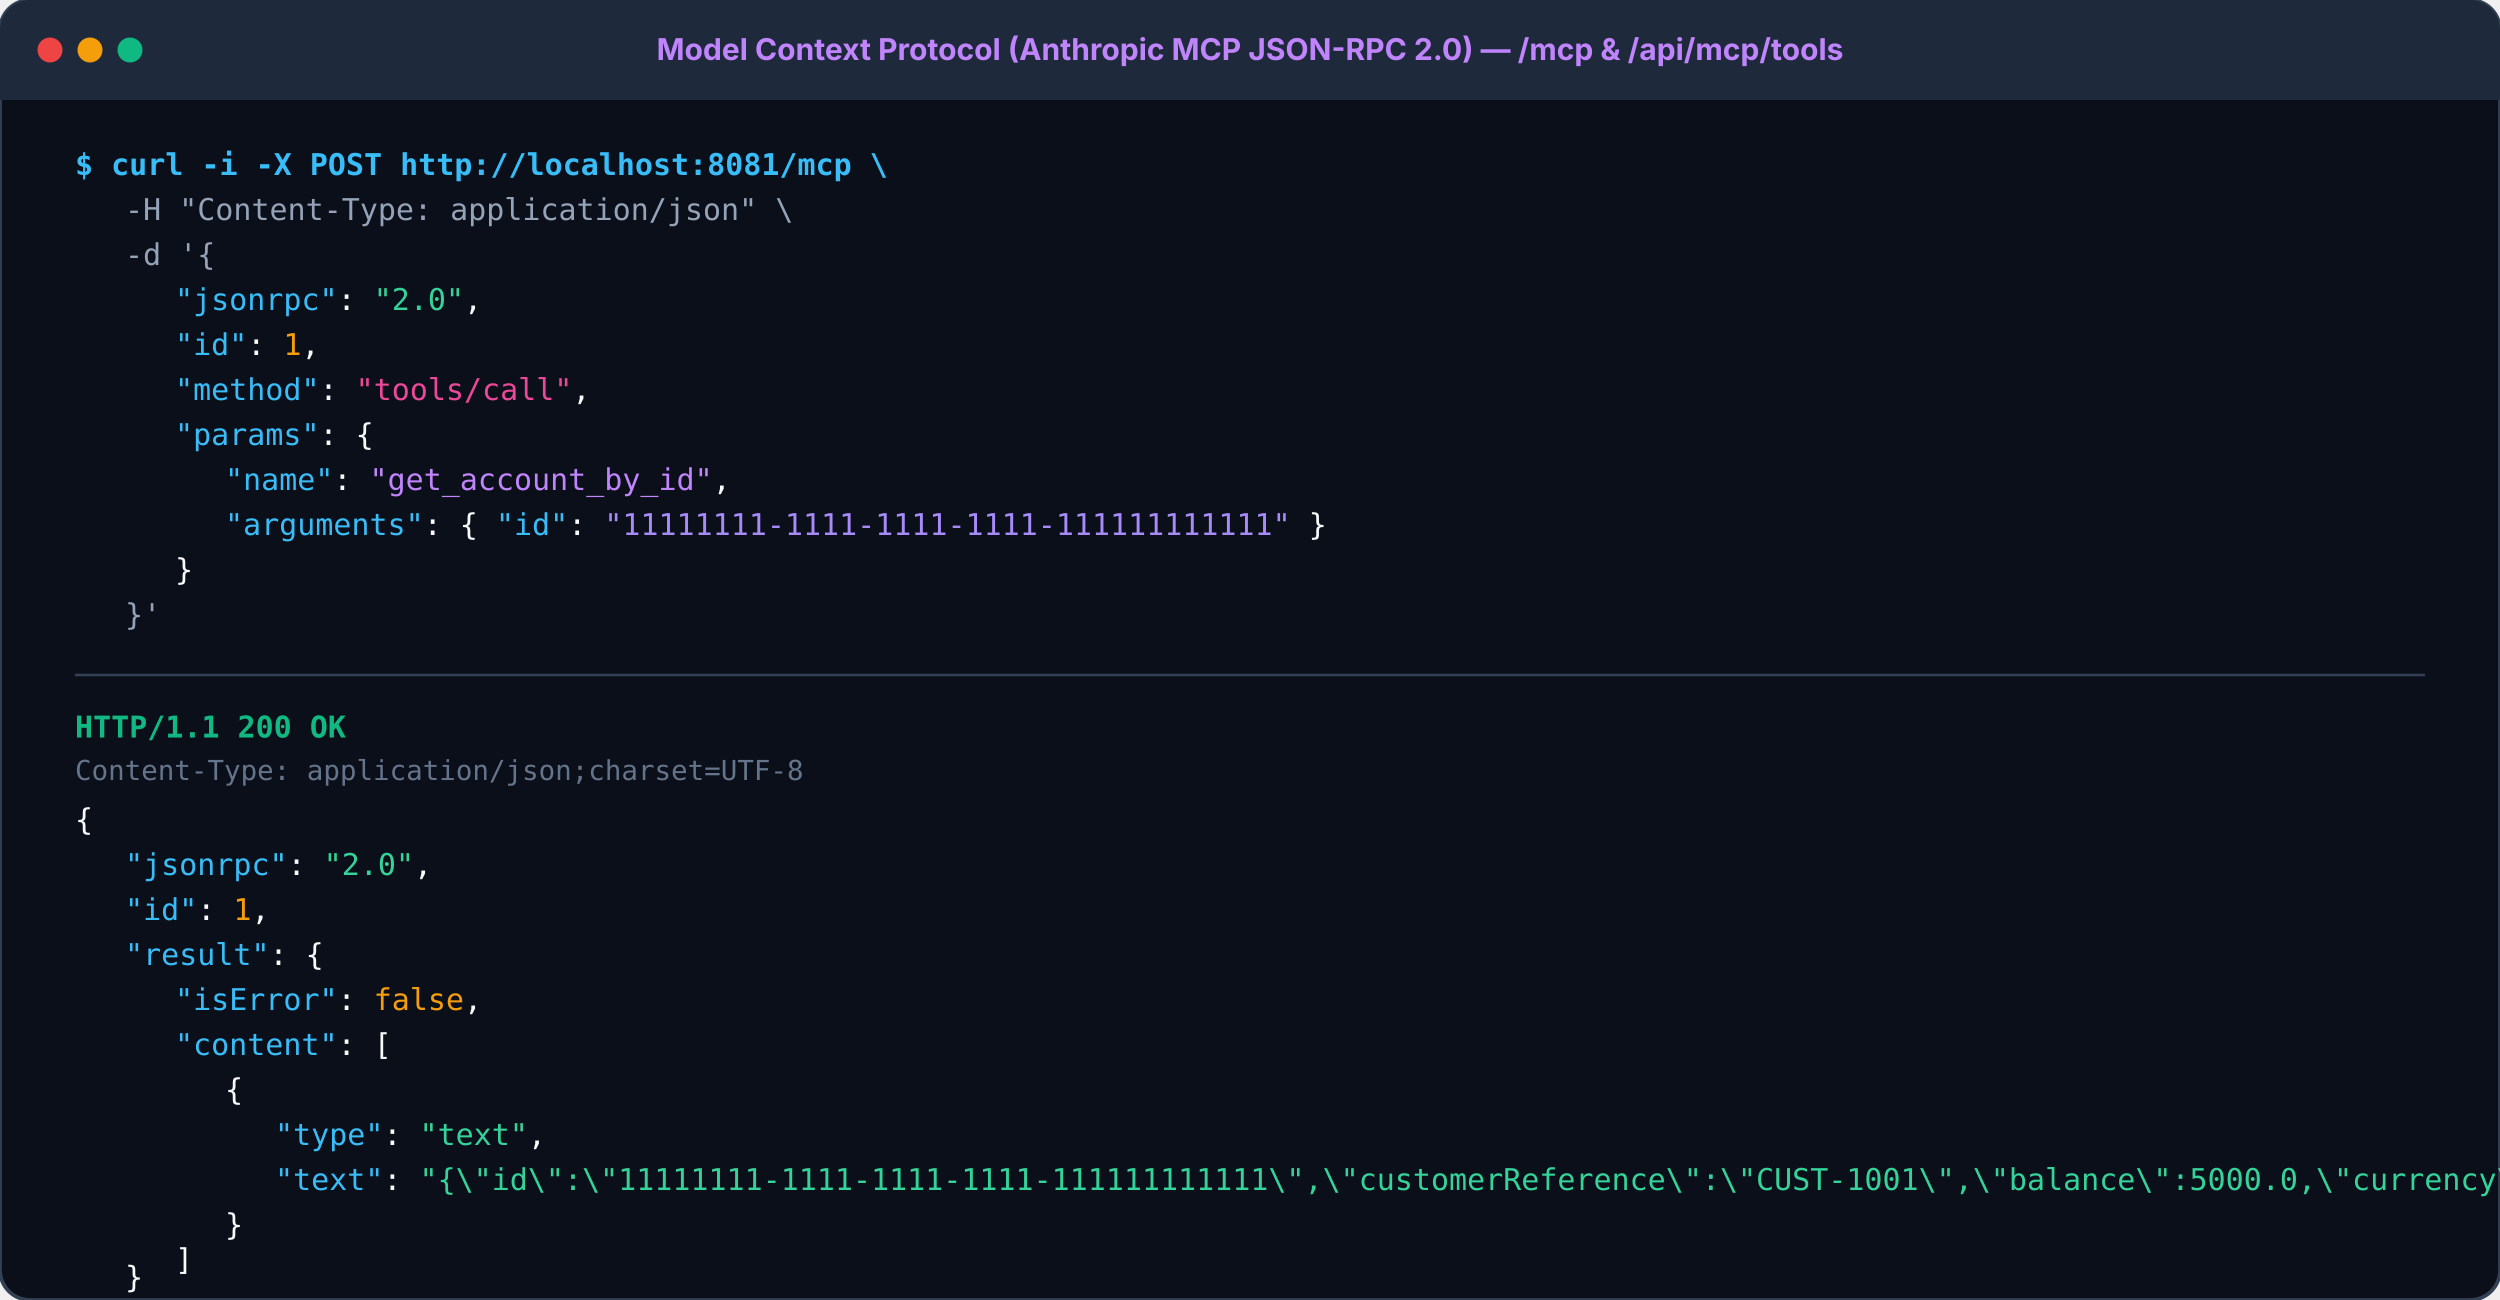
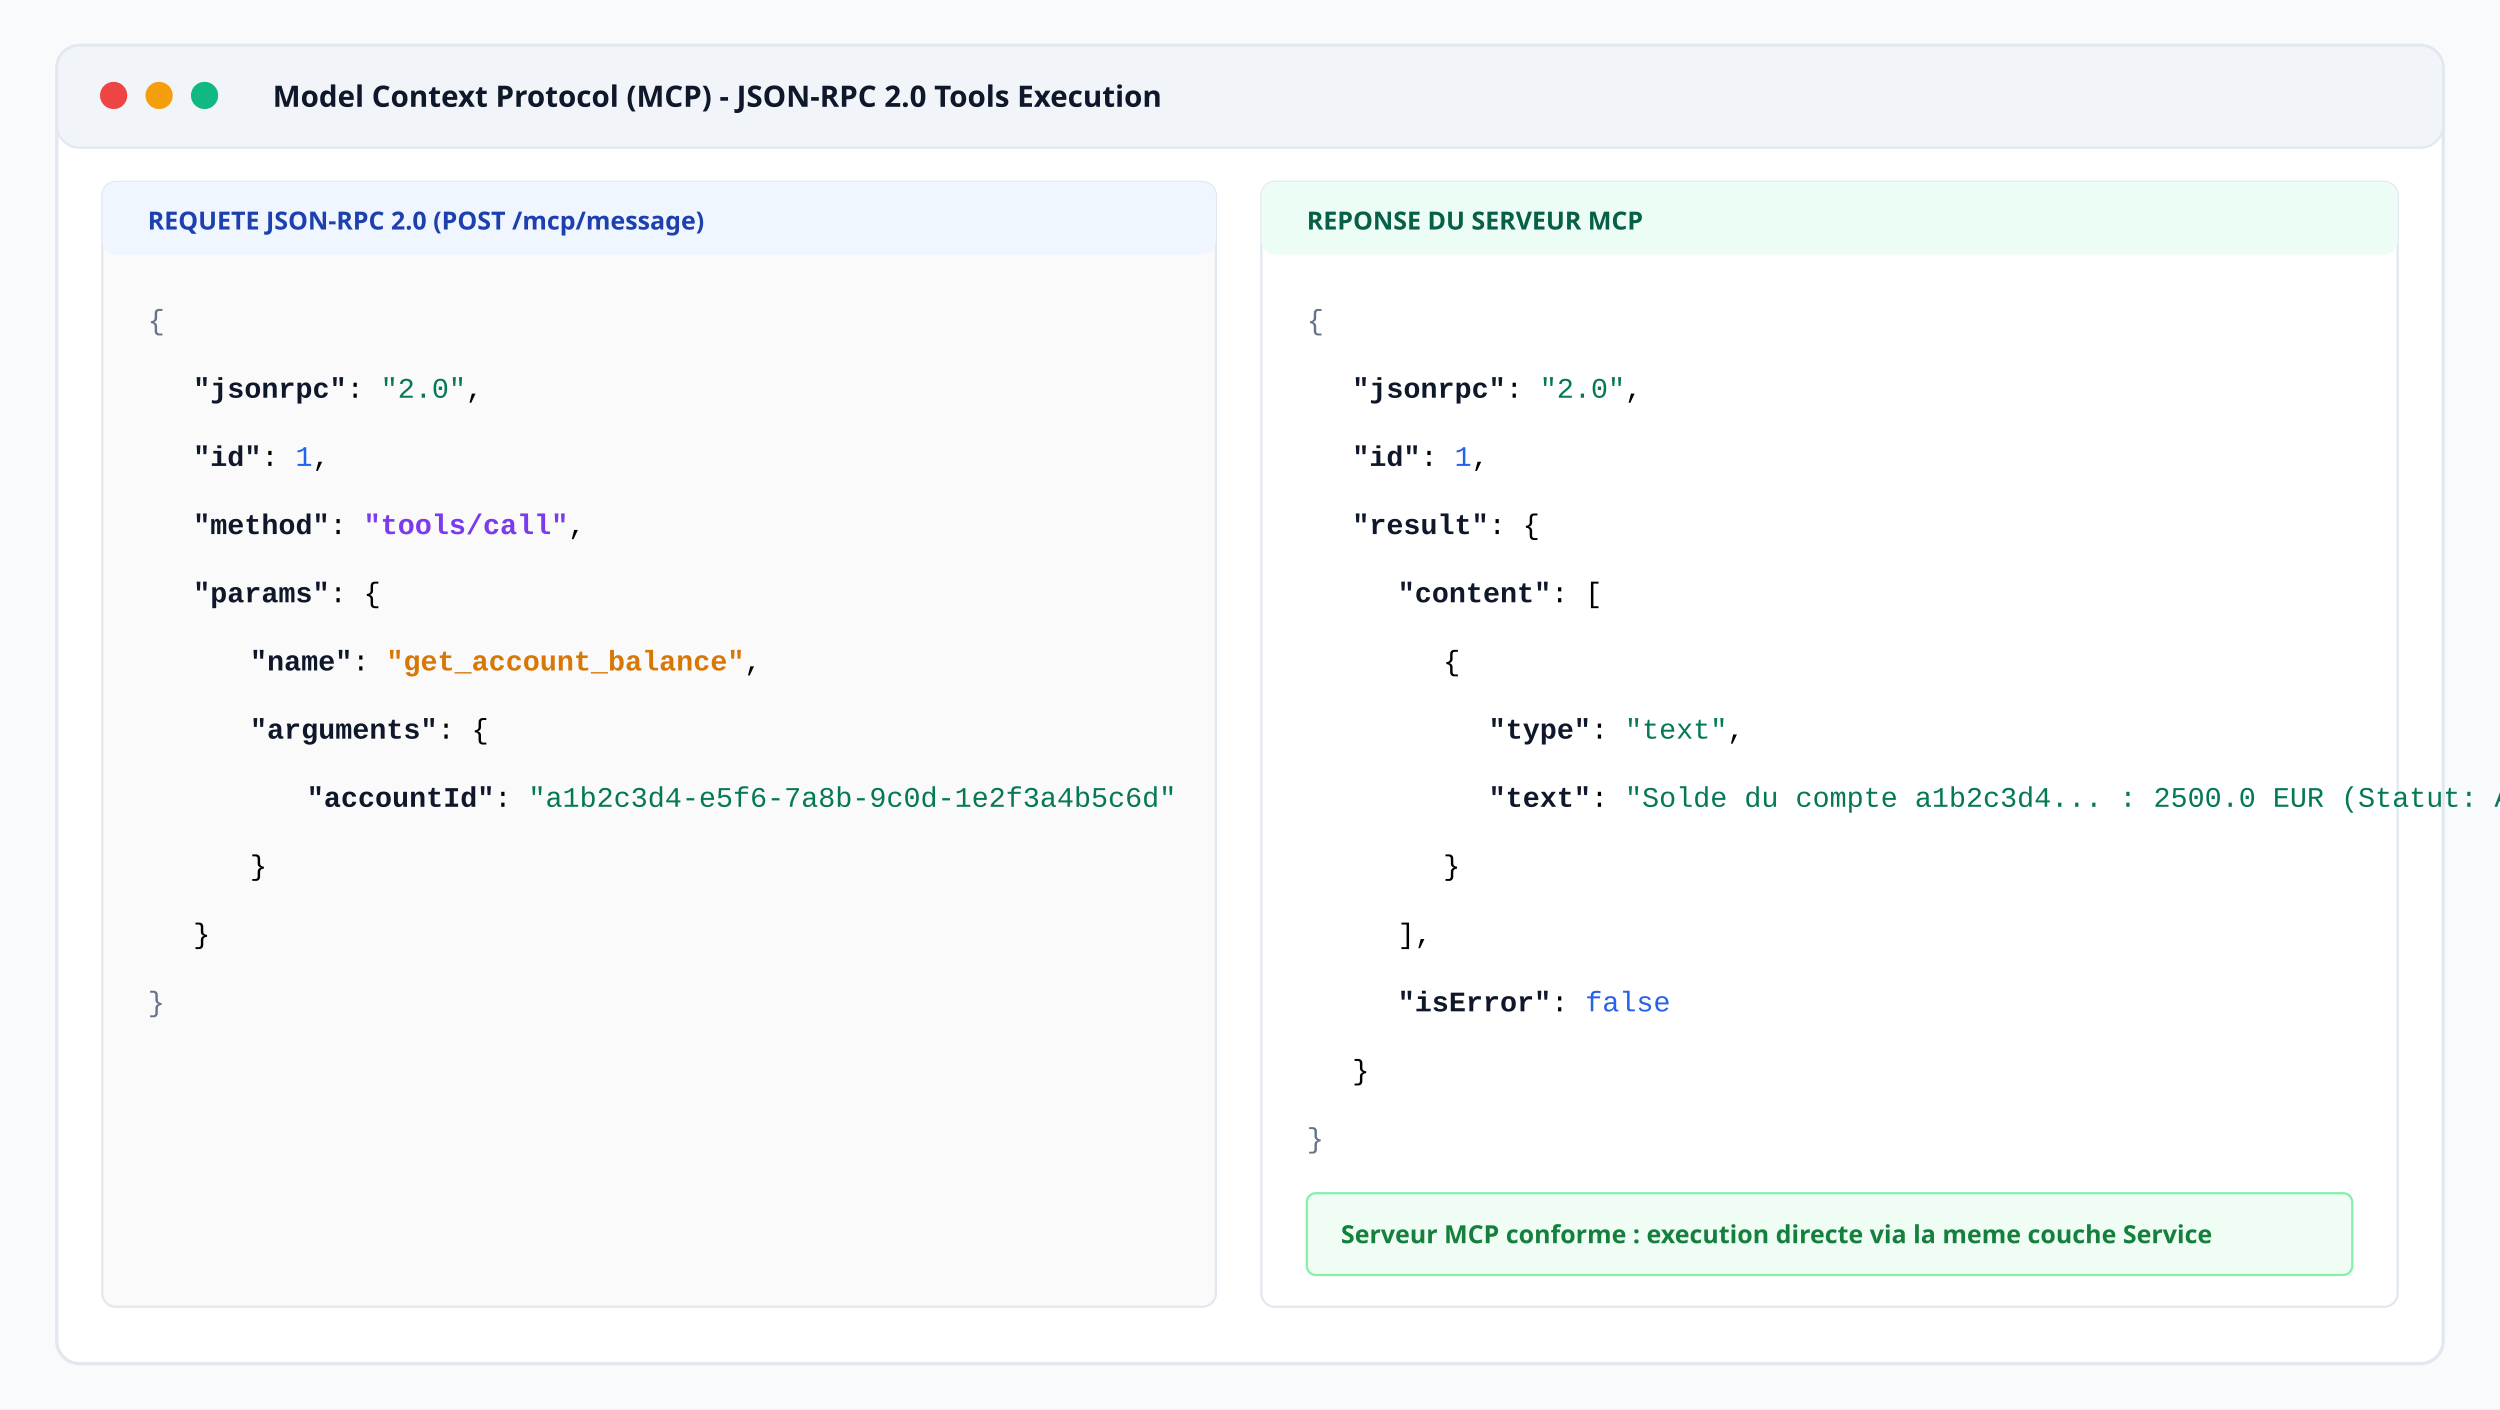
- <svg xmlns="http://www.w3.org/2000/svg" viewBox="0 0 1000 520" width="100%" height="100%">
-   <rect width="1000" height="520" rx="12" fill="#0b0f19" stroke="#334155" stroke-width="1.5" />
-   <rect width="1000" height="40" rx="12" fill="#1e293b" />
-   <rect y="28" width="1000" height="12" fill="#1e293b" />
-   <circle cx="20" cy="20" r="5" fill="#ef4444" />
-   <circle cx="36" cy="20" r="5" fill="#f59e0b" />
-   <circle cx="52" cy="20" r="5" fill="#10b981" />
-   <text x="500" y="24" fill="#c084fc" font-family="-apple-system, sans-serif" font-size="12" font-weight="bold" text-anchor="middle">Model Context Protocol (Anthropic MCP JSON-RPC 2.0) — /mcp &amp; /api/mcp/tools</text>
-   <text x="30" y="70" fill="#38bdf8" font-family="monospace" font-size="12" font-weight="bold">$ curl -i -X POST http://localhost:8081/mcp \</text>
-   <text x="50" y="88" fill="#94a3b8" font-family="monospace" font-size="12">  -H "Content-Type: application/json" \</text>
-   <text x="50" y="106" fill="#94a3b8" font-family="monospace" font-size="12">  -d '{</text>
-   <text x="70" y="124" fill="#f8fafc" font-family="monospace" font-size="12">
-     <tspan fill="#38bdf8">"jsonrpc"</tspan>: <tspan fill="#34d399">"2.0"</tspan>,</text>
-   <text x="70" y="142" fill="#f8fafc" font-family="monospace" font-size="12">
-     <tspan fill="#38bdf8">"id"</tspan>: <tspan fill="#f59e0b">1</tspan>,</text>
-   <text x="70" y="160" fill="#f8fafc" font-family="monospace" font-size="12">
-     <tspan fill="#38bdf8">"method"</tspan>: <tspan fill="#ec4899">"tools/call"</tspan>,</text>
-   <text x="70" y="178" fill="#f8fafc" font-family="monospace" font-size="12">
-     <tspan fill="#38bdf8">"params"</tspan>: {</text>
-   <text x="90" y="196" fill="#f8fafc" font-family="monospace" font-size="12">
-     <tspan fill="#38bdf8">"name"</tspan>: <tspan fill="#c084fc">"get_account_by_id"</tspan>,</text>
-   <text x="90" y="214" fill="#f8fafc" font-family="monospace" font-size="12">
-     <tspan fill="#38bdf8">"arguments"</tspan>: { <tspan fill="#38bdf8">"id"</tspan>: <tspan fill="#a78bfa">"11111111-1111-1111-1111-111111111111"</tspan> }</text>
-   <text x="70" y="232" fill="#f8fafc" font-family="monospace" font-size="12">    }</text>
-   <text x="50" y="250" fill="#94a3b8" font-family="monospace" font-size="12">  }'</text>
-   <line x1="30" y1="270" x2="970" y2="270" stroke="#334155" />
-   <text x="30" y="295" fill="#10b981" font-family="monospace" font-size="12" font-weight="bold">HTTP/1.1 200 OK</text>
-   <text x="30" y="312" fill="#64748b" font-family="monospace" font-size="11">Content-Type: application/json;charset=UTF-8</text>
-   <text x="30" y="332" fill="#f8fafc" font-family="monospace" font-size="12">{</text>
-   <text x="50" y="350" fill="#f8fafc" font-family="monospace" font-size="12">
-     <tspan fill="#38bdf8">"jsonrpc"</tspan>: <tspan fill="#34d399">"2.0"</tspan>,</text>
-   <text x="50" y="368" fill="#f8fafc" font-family="monospace" font-size="12">
-     <tspan fill="#38bdf8">"id"</tspan>: <tspan fill="#f59e0b">1</tspan>,</text>
-   <text x="50" y="386" fill="#f8fafc" font-family="monospace" font-size="12">
-     <tspan fill="#38bdf8">"result"</tspan>: {</text>
-   <text x="70" y="404" fill="#f8fafc" font-family="monospace" font-size="12">
-     <tspan fill="#38bdf8">"isError"</tspan>: <tspan fill="#f59e0b">false</tspan>,</text>
-   <text x="70" y="422" fill="#f8fafc" font-family="monospace" font-size="12">
-     <tspan fill="#38bdf8">"content"</tspan>: [</text>
-   <text x="90" y="440" fill="#f8fafc" font-family="monospace" font-size="12">      {</text>
-   <text x="110" y="458" fill="#f8fafc" font-family="monospace" font-size="12">
-     <tspan fill="#38bdf8">"type"</tspan>: <tspan fill="#34d399">"text"</tspan>,</text>
-   <text x="110" y="476" fill="#f8fafc" font-family="monospace" font-size="12">
-     <tspan fill="#38bdf8">"text"</tspan>: <tspan fill="#34d399">"{\"id\":\"11111111-1111-1111-1111-111111111111\",\"customerReference\":\"CUST-1001\",\"balance\":5000.0,\"currency\":\"EUR\",\"status\":\"ACTIVE\"}"</tspan>
+ <svg xmlns="http://www.w3.org/2000/svg" viewBox="0 0 1100 620" width="100%" height="100%">
+   <defs>
+     <style>
+       .code { font-family: 'SF Mono', Consolas, 'Courier New', monospace; font-size: 12.5px; }
+       .lbl { font-family: sans-serif; font-size: 11px; font-weight: 700; }
+     </style>
+   </defs>
+   <rect width="1100" height="620" fill="#f8fafc" />
+   <rect x="25" y="20" width="1050" height="580" rx="10" fill="#ffffff" stroke="#e2e8f0" stroke-width="1.5" />
+   <rect x="25" y="20" width="1050" height="45" rx="10" fill="#f1f5f9" stroke="#e2e8f0" />
+   <circle cx="50" cy="42" r="6" fill="#ef4444" />
+   <circle cx="70" cy="42" r="6" fill="#f59e0b" />
+   <circle cx="90" cy="42" r="6" fill="#10b981" />
+   <text x="120" y="47" font-family="sans-serif" font-size="13" font-weight="700" fill="#0f172a">Model Context Protocol (MCP) - JSON-RPC 2.0 Tools Execution</text>
+   <rect x="45" y="80" width="490" height="495" rx="6" fill="#fafafa" stroke="#e2e8f0" />
+   <rect x="45" y="80" width="490" height="32" rx="6" fill="#eff6ff" />
+   <text x="65" y="101" class="lbl" fill="#1e40af">REQUETE JSON-RPC 2.0 (POST /mcp/message)</text>
+   <text x="65" y="145" class="code" fill="#64748b">{</text>
+   <text x="85" y="175" class="code">
+     <tspan fill="#0f172a" font-weight="600">"jsonrpc"</tspan>: <tspan fill="#047857">"2.0"</tspan>,</text>
+   <text x="85" y="205" class="code">
+     <tspan fill="#0f172a" font-weight="600">"id"</tspan>: <tspan fill="#2563eb">1</tspan>,</text>
+   <text x="85" y="235" class="code">
+     <tspan fill="#0f172a" font-weight="600">"method"</tspan>: <tspan fill="#7c3aed" font-weight="600">"tools/call"</tspan>,</text>
+   <text x="85" y="265" class="code">
+     <tspan fill="#0f172a" font-weight="600">"params"</tspan>: {</text>
+   <text x="110" y="295" class="code">
+     <tspan fill="#0f172a" font-weight="600">"name"</tspan>: <tspan fill="#d97706" font-weight="600">"get_account_balance"</tspan>,</text>
+   <text x="110" y="325" class="code">
+     <tspan fill="#0f172a" font-weight="600">"arguments"</tspan>: {</text>
+   <text x="135" y="355" class="code">
+     <tspan fill="#0f172a" font-weight="600">"accountId"</tspan>: <tspan fill="#047857">"a1b2c3d4-e5f6-7a8b-9c0d-1e2f3a4b5c6d"</tspan>
  </text>
-   <text x="90" y="494" fill="#f8fafc" font-family="monospace" font-size="12">      }</text>
-   <text x="70" y="508" fill="#f8fafc" font-family="monospace" font-size="12">    ]</text>
-   <text x="50" y="515" fill="#f8fafc" font-family="monospace" font-size="12">  }</text>
+   <text x="110" y="385" class="code">}</text>
+   <text x="85" y="415" class="code">}</text>
+   <text x="65" y="445" class="code" fill="#64748b">}</text>
+   <rect x="555" y="80" width="500" height="495" rx="6" fill="#ffffff" stroke="#e2e8f0" />
+   <rect x="555" y="80" width="500" height="32" rx="6" fill="#ecfdf5" />
+   <text x="575" y="101" class="lbl" fill="#065f46">REPONSE DU SERVEUR MCP</text>
+   <text x="575" y="145" class="code" fill="#64748b">{</text>
+   <text x="595" y="175" class="code">
+     <tspan fill="#0f172a" font-weight="600">"jsonrpc"</tspan>: <tspan fill="#047857">"2.0"</tspan>,</text>
+   <text x="595" y="205" class="code">
+     <tspan fill="#0f172a" font-weight="600">"id"</tspan>: <tspan fill="#2563eb">1</tspan>,</text>
+   <text x="595" y="235" class="code">
+     <tspan fill="#0f172a" font-weight="600">"result"</tspan>: {</text>
+   <text x="615" y="265" class="code">
+     <tspan fill="#0f172a" font-weight="600">"content"</tspan>: [</text>
+   <text x="635" y="295" class="code">{</text>
+   <text x="655" y="325" class="code">
+     <tspan fill="#0f172a" font-weight="600">"type"</tspan>: <tspan fill="#047857">"text"</tspan>,</text>
+   <text x="655" y="355" class="code">
+     <tspan fill="#0f172a" font-weight="600">"text"</tspan>: <tspan fill="#047857">"Solde du compte a1b2c3d4... : 2500.0 EUR (Statut: ACTIVE)"</tspan>
+   </text>
+   <text x="635" y="385" class="code">}</text>
+   <text x="615" y="415" class="code">],</text>
+   <text x="615" y="445" class="code">
+     <tspan fill="#0f172a" font-weight="600">"isError"</tspan>: <tspan fill="#2563eb">false</tspan>
+   </text>
+   <text x="595" y="475" class="code">}</text>
+   <text x="575" y="505" class="code" fill="#64748b">}</text>
+   <rect x="575" y="525" width="460" height="36" rx="4" fill="#f0fdf4" stroke="#86efac" />
+   <text x="590" y="547" font-family="sans-serif" font-size="11" font-weight="600" fill="#15803d">Serveur MCP conforme : execution directe via la meme couche Service</text>
</svg>
